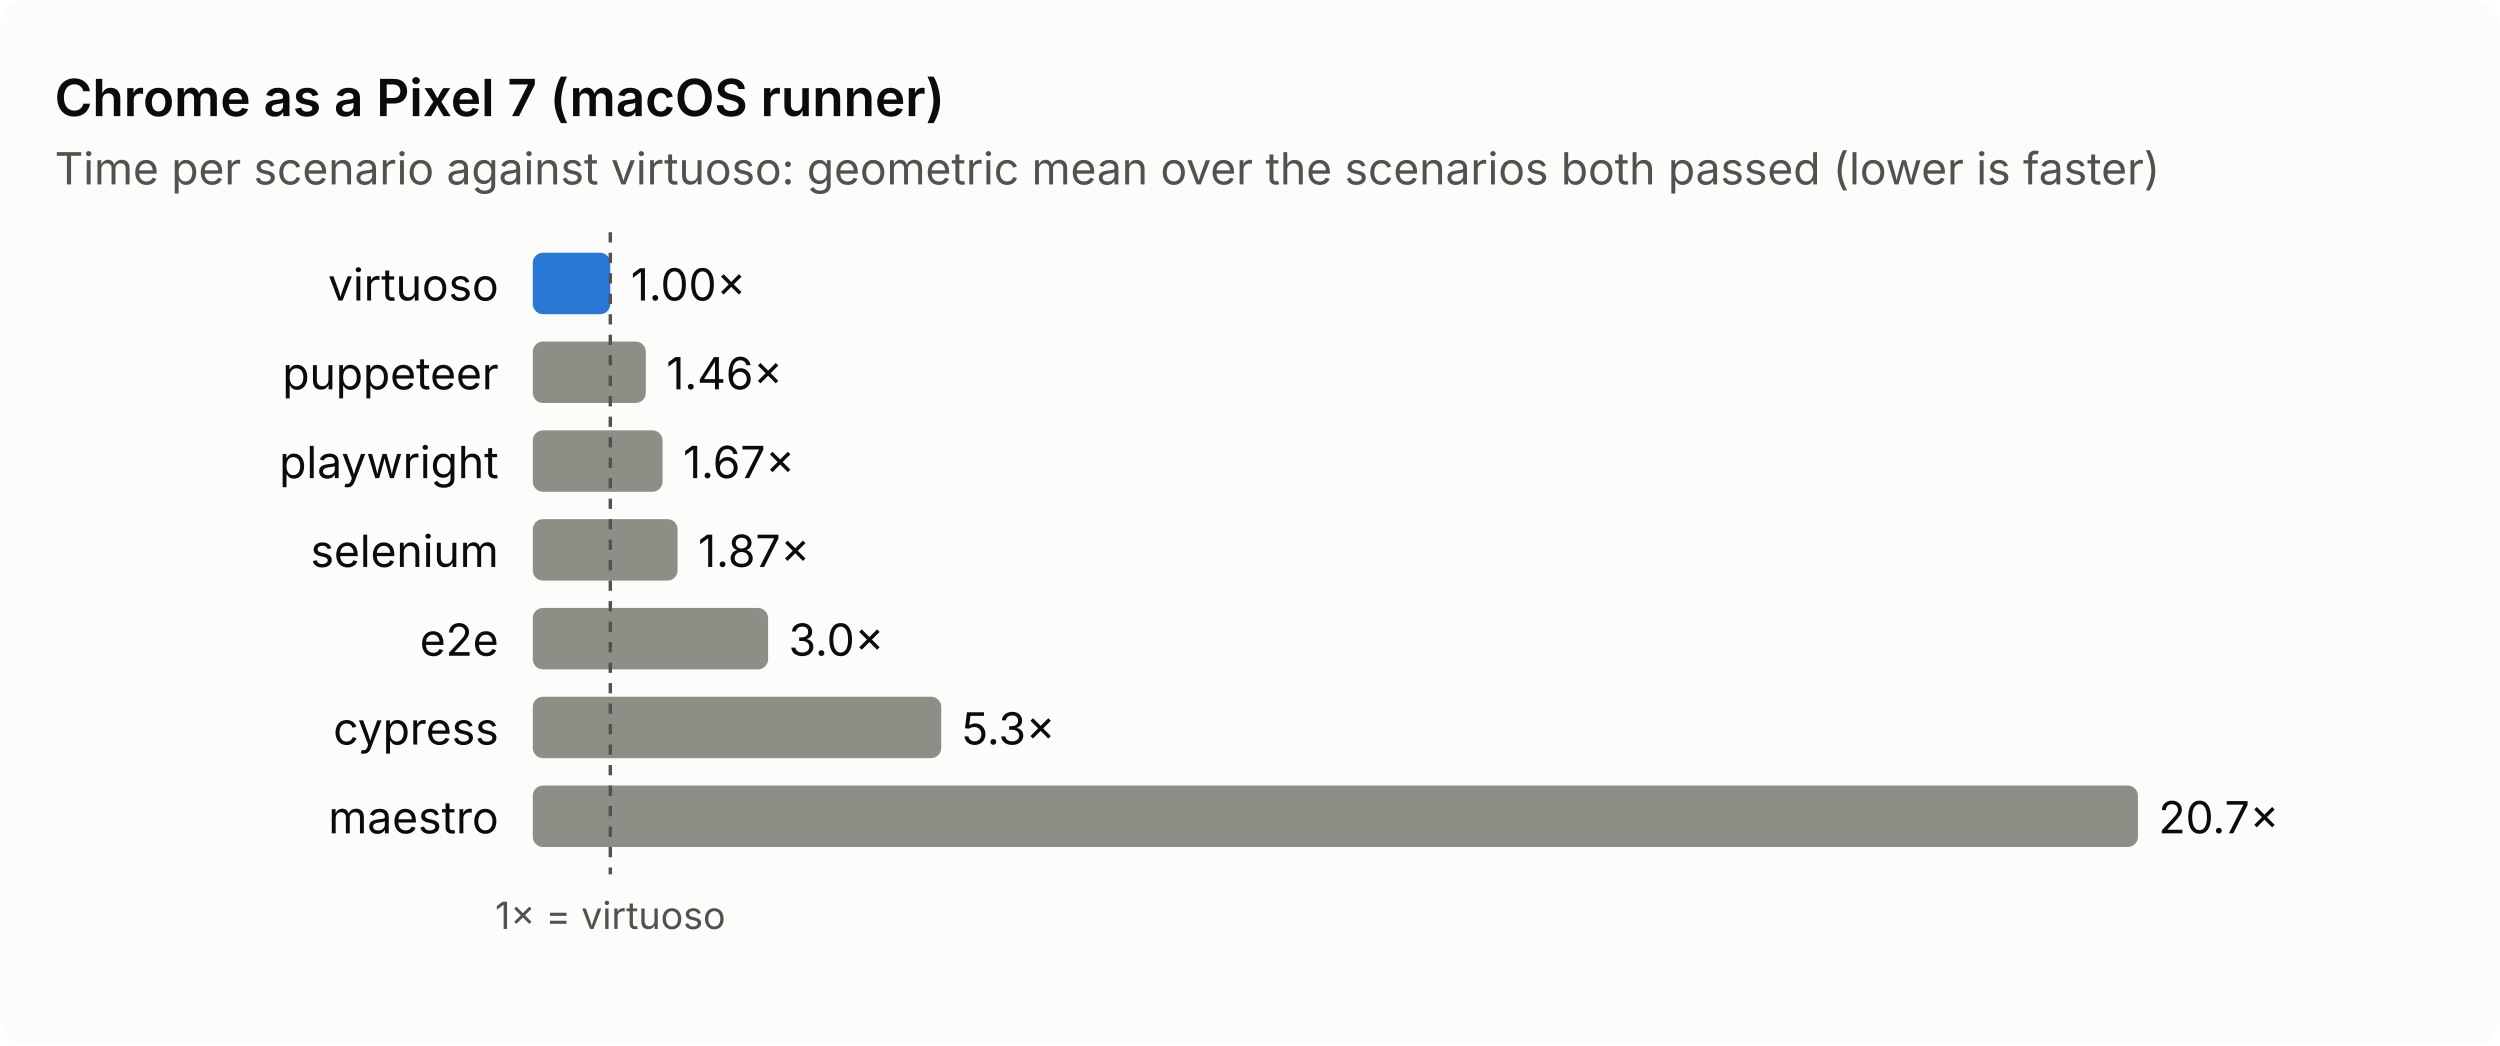
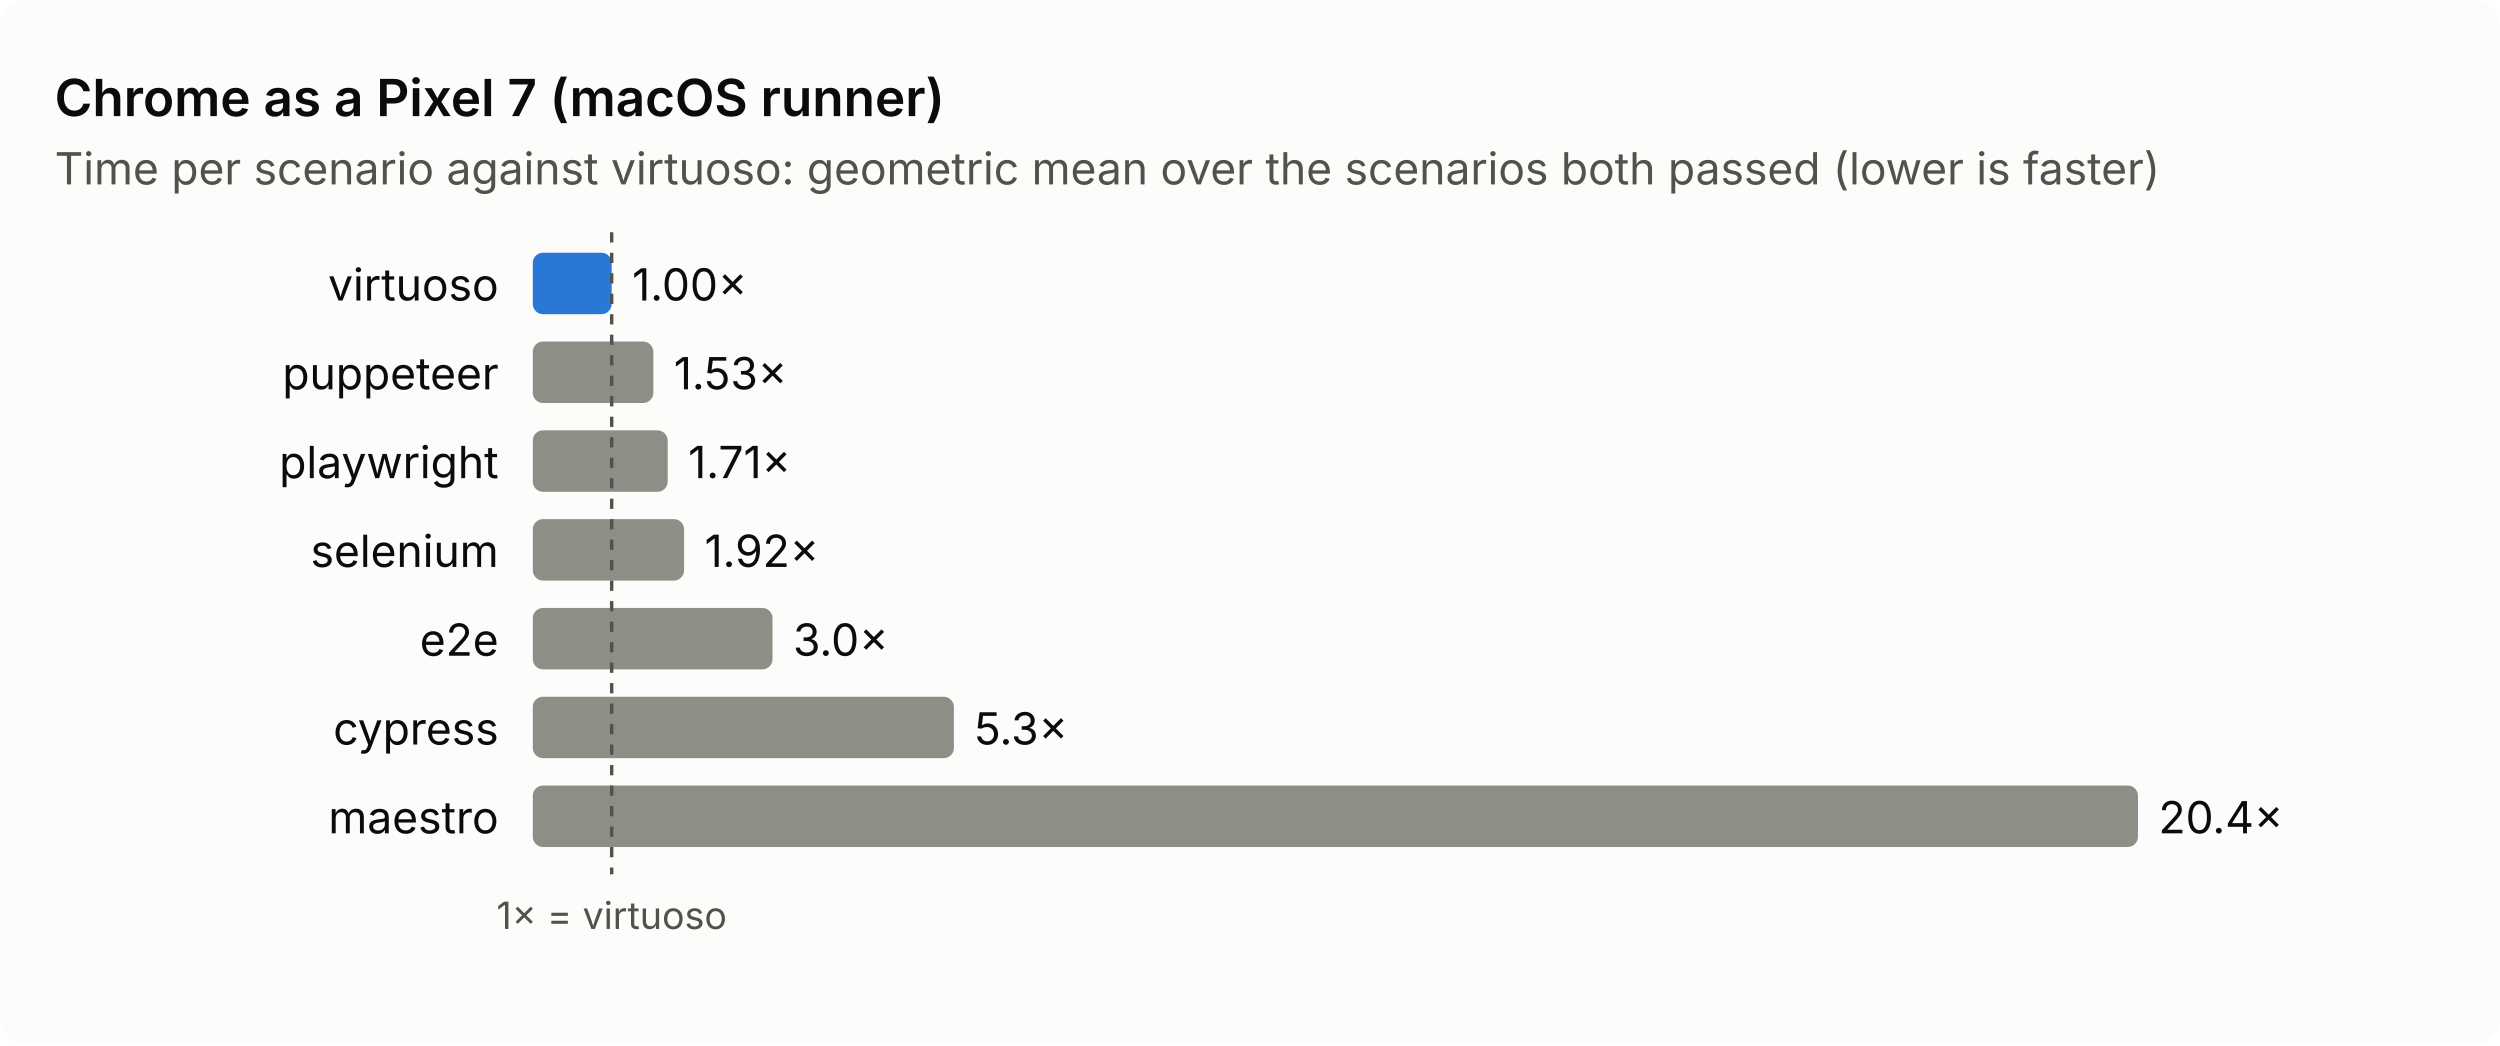
<svg xmlns="http://www.w3.org/2000/svg" viewBox="0 0 732 306" width="732" height="306" role="img" aria-label="Chrome as a Pixel 7 (macOS runner): time per scenario against virtuoso">
  <style>text{font:13px system-ui,-apple-system,'Segoe UI',sans-serif;fill:#0b0b0b}.sub,.axis{fill:#52514e}.axis{font-size:11px}.title{font-size:15px;font-weight:600}.bg{fill:#fcfcfb}.bar{fill:#8f8e86}.base{fill:#2a78d6}.ref{stroke:#52514e;stroke-dasharray:3 3}@media (prefers-color-scheme: dark){.bg{fill:#1a1a19}text{fill:#f0efec}.sub,.axis{fill:#c3c2b7}.base{fill:#3987e5}.ref{stroke:#c3c2b7}}</style>
  <rect class="bg" width="732" height="306" rx="8" />
  <text class="title" x="16" y="34.0">Chrome as a Pixel 7 (macOS runner)</text>
  <text class="sub" x="16" y="54.0">Time per scenario against virtuoso: geometric mean over the scenarios both passed (lower is faster)</text>
  <text x="146.0" y="88.0" text-anchor="end">virtuoso</text>
-   <rect class="bar base" x="156" y="74.0" width="22.7" height="18" rx="3" />
-   <text x="184.7" y="88.0">1.00×</text>
+   <rect class="bar base" x="156" y="74.0" width="23.1" height="18" rx="3" />
+   <text x="185.1" y="88.0">1.00×</text>
  <text x="146.0" y="114.0" text-anchor="end">puppeteer</text>
-   <rect class="bar" x="156" y="100.0" width="33.1" height="18" rx="3" />
-   <text x="195.1" y="114.0">1.46×</text>
+   <rect class="bar" x="156" y="100.0" width="35.3" height="18" rx="3" />
+   <text x="197.3" y="114.0">1.53×</text>
  <text x="146.0" y="140.0" text-anchor="end">playwright</text>
-   <rect class="bar" x="156" y="126.0" width="38.0" height="18" rx="3" />
-   <text x="200.0" y="140.0">1.67×</text>
+   <rect class="bar" x="156" y="126.0" width="39.5" height="18" rx="3" />
+   <text x="201.5" y="140.0">1.71×</text>
  <text x="146.0" y="166.0" text-anchor="end">selenium</text>
-   <rect class="bar" x="156" y="152.0" width="42.4" height="18" rx="3" />
-   <text x="204.4" y="166.0">1.87×</text>
+   <rect class="bar" x="156" y="152.0" width="44.3" height="18" rx="3" />
+   <text x="206.3" y="166.0">1.92×</text>
  <text x="146.0" y="192.0" text-anchor="end">e2e</text>
-   <rect class="bar" x="156" y="178.0" width="68.9" height="18" rx="3" />
-   <text x="230.9" y="192.0">3.0×</text>
+   <rect class="bar" x="156" y="178.0" width="70.2" height="18" rx="3" />
+   <text x="232.2" y="192.0">3.0×</text>
  <text x="146.0" y="218.0" text-anchor="end">cypress</text>
-   <rect class="bar" x="156" y="204.0" width="119.6" height="18" rx="3" />
-   <text x="281.6" y="218.0">5.3×</text>
+   <rect class="bar" x="156" y="204.0" width="123.3" height="18" rx="3" />
+   <text x="285.3" y="218.0">5.3×</text>
  <text x="146.0" y="244.0" text-anchor="end">maestro</text>
  <rect class="bar" x="156" y="230.0" width="470.0" height="18" rx="3" />
-   <text x="632.0" y="244.0">20.7×</text>
-   <line class="ref" x1="178.7" y1="68.0" x2="178.7" y2="256.0" />
-   <text class="axis" x="178.7" y="272.0" text-anchor="middle">1× = virtuoso</text>
+   <text x="632.0" y="244.0">20.4×</text>
+   <line class="ref" x1="179.1" y1="68.0" x2="179.1" y2="256.0" />
+   <text class="axis" x="179.1" y="272.0" text-anchor="middle">1× = virtuoso</text>
</svg>
